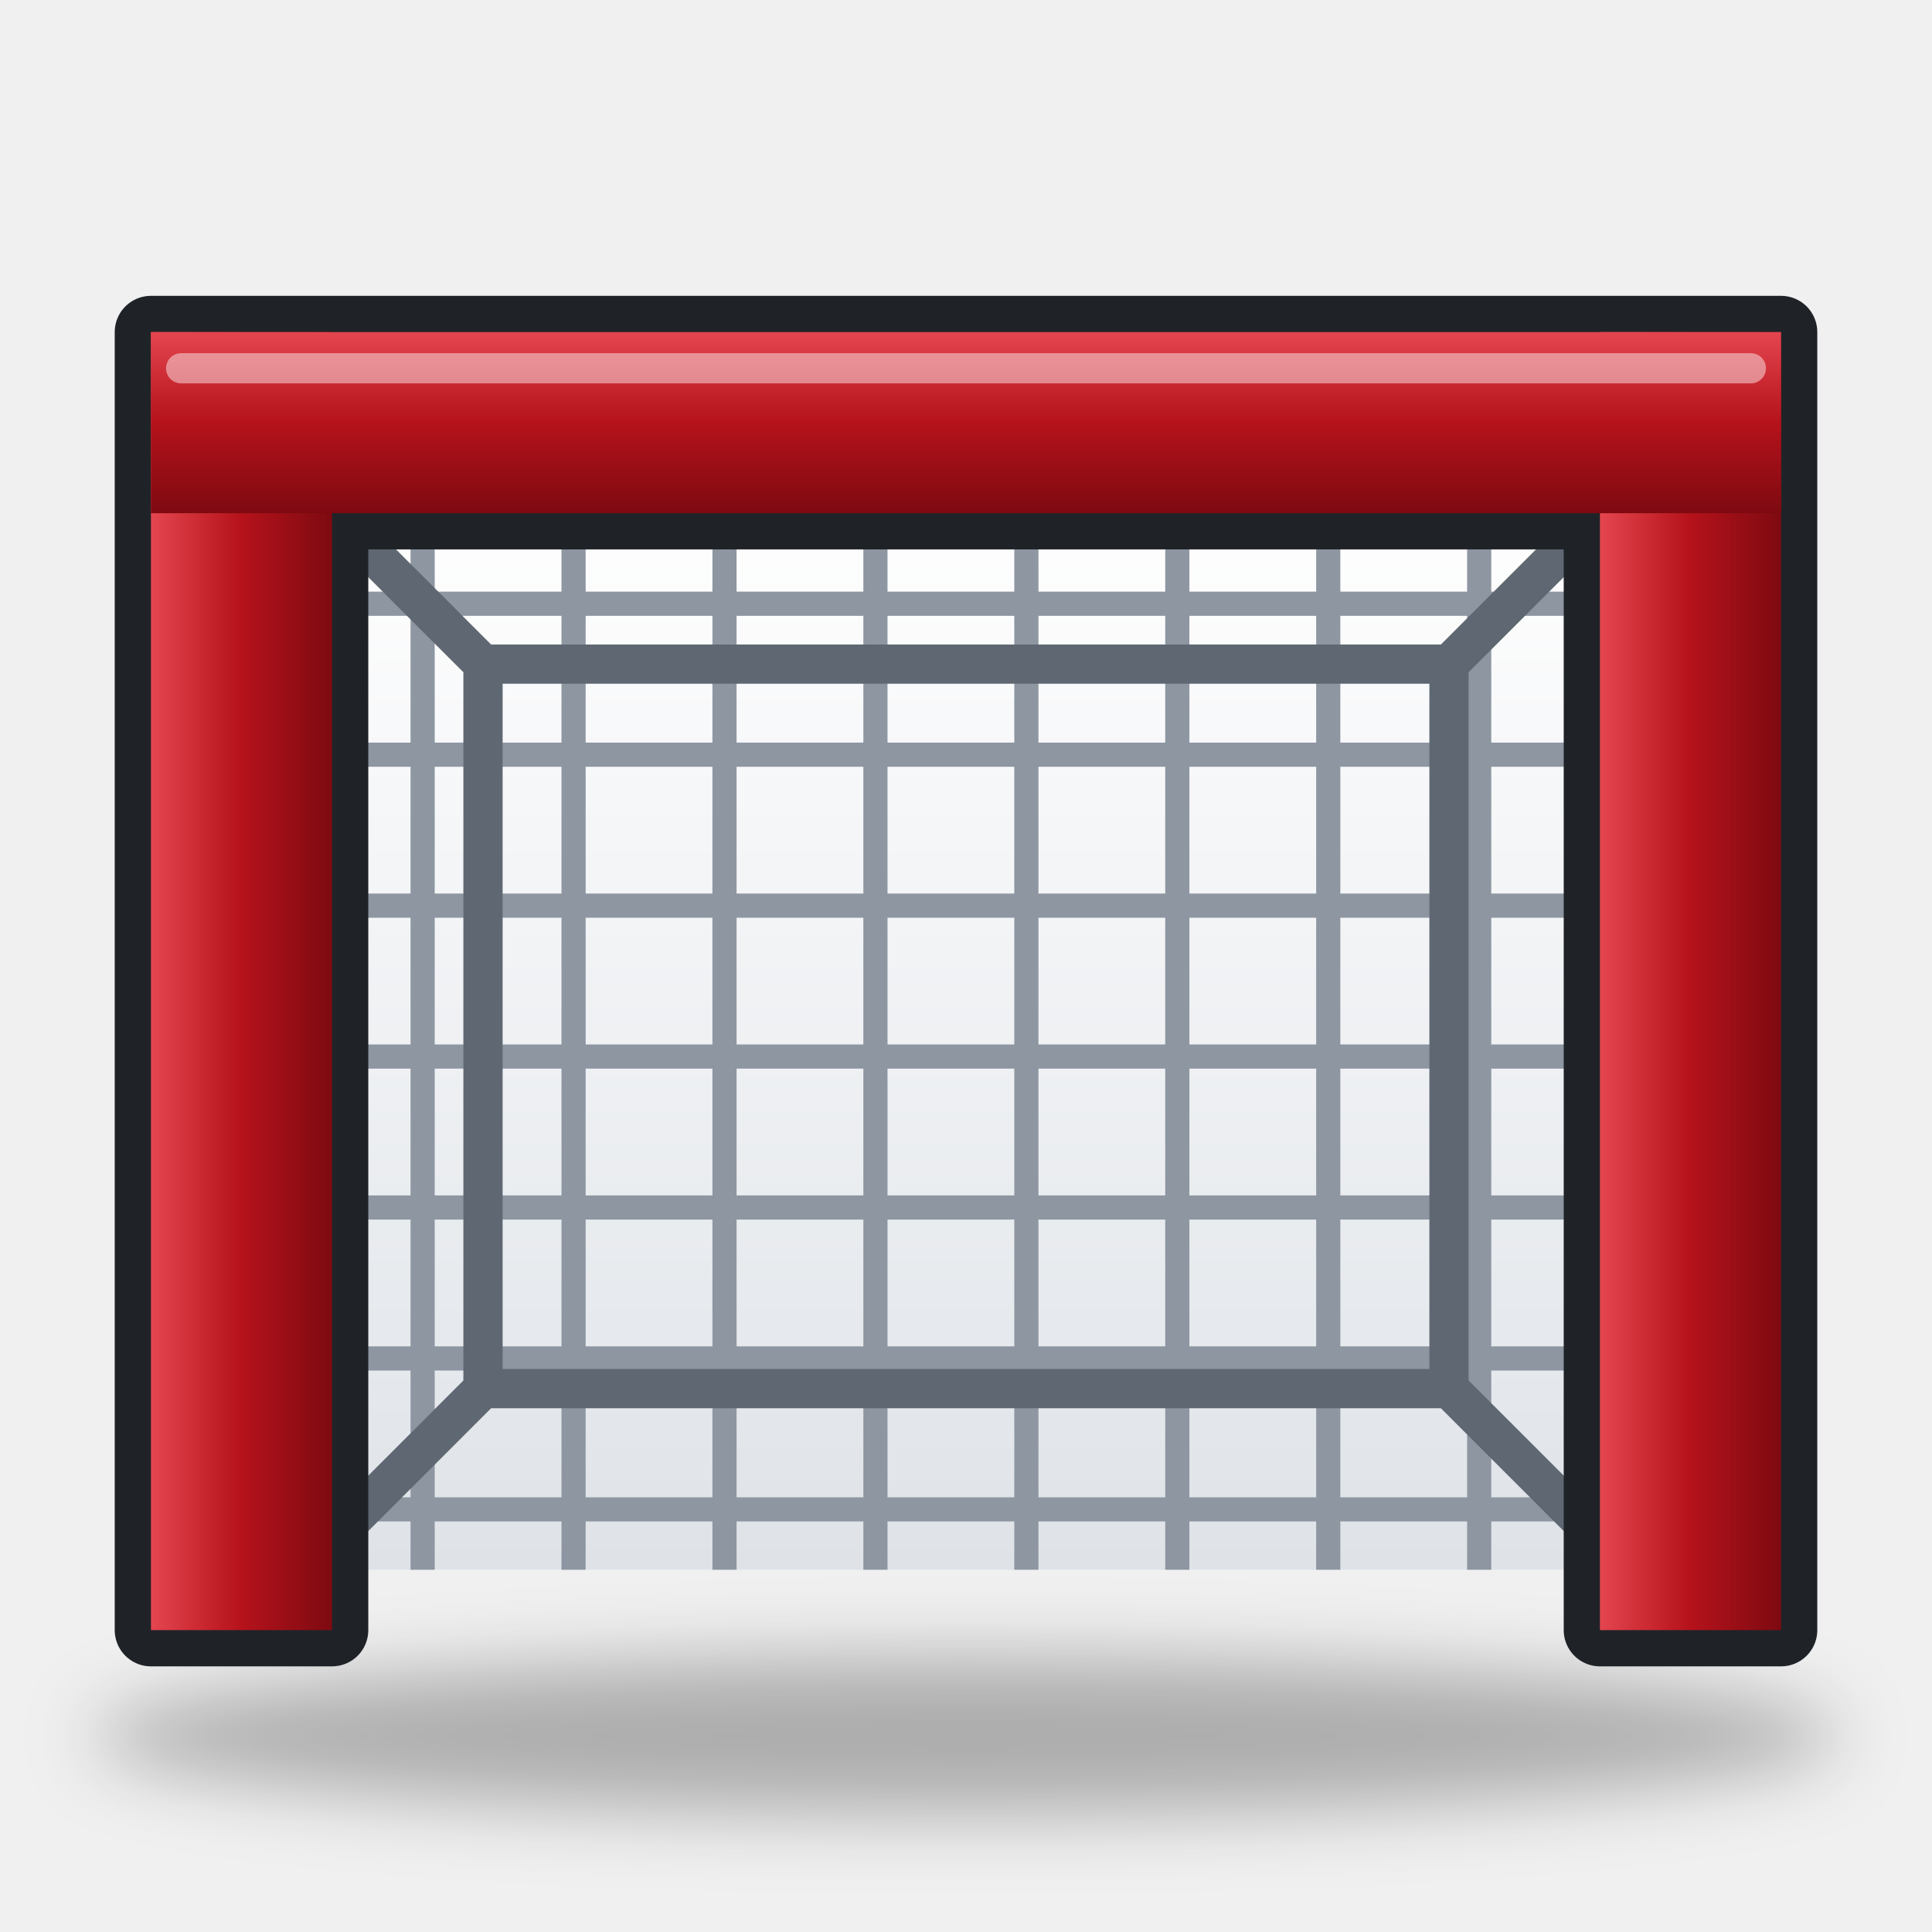
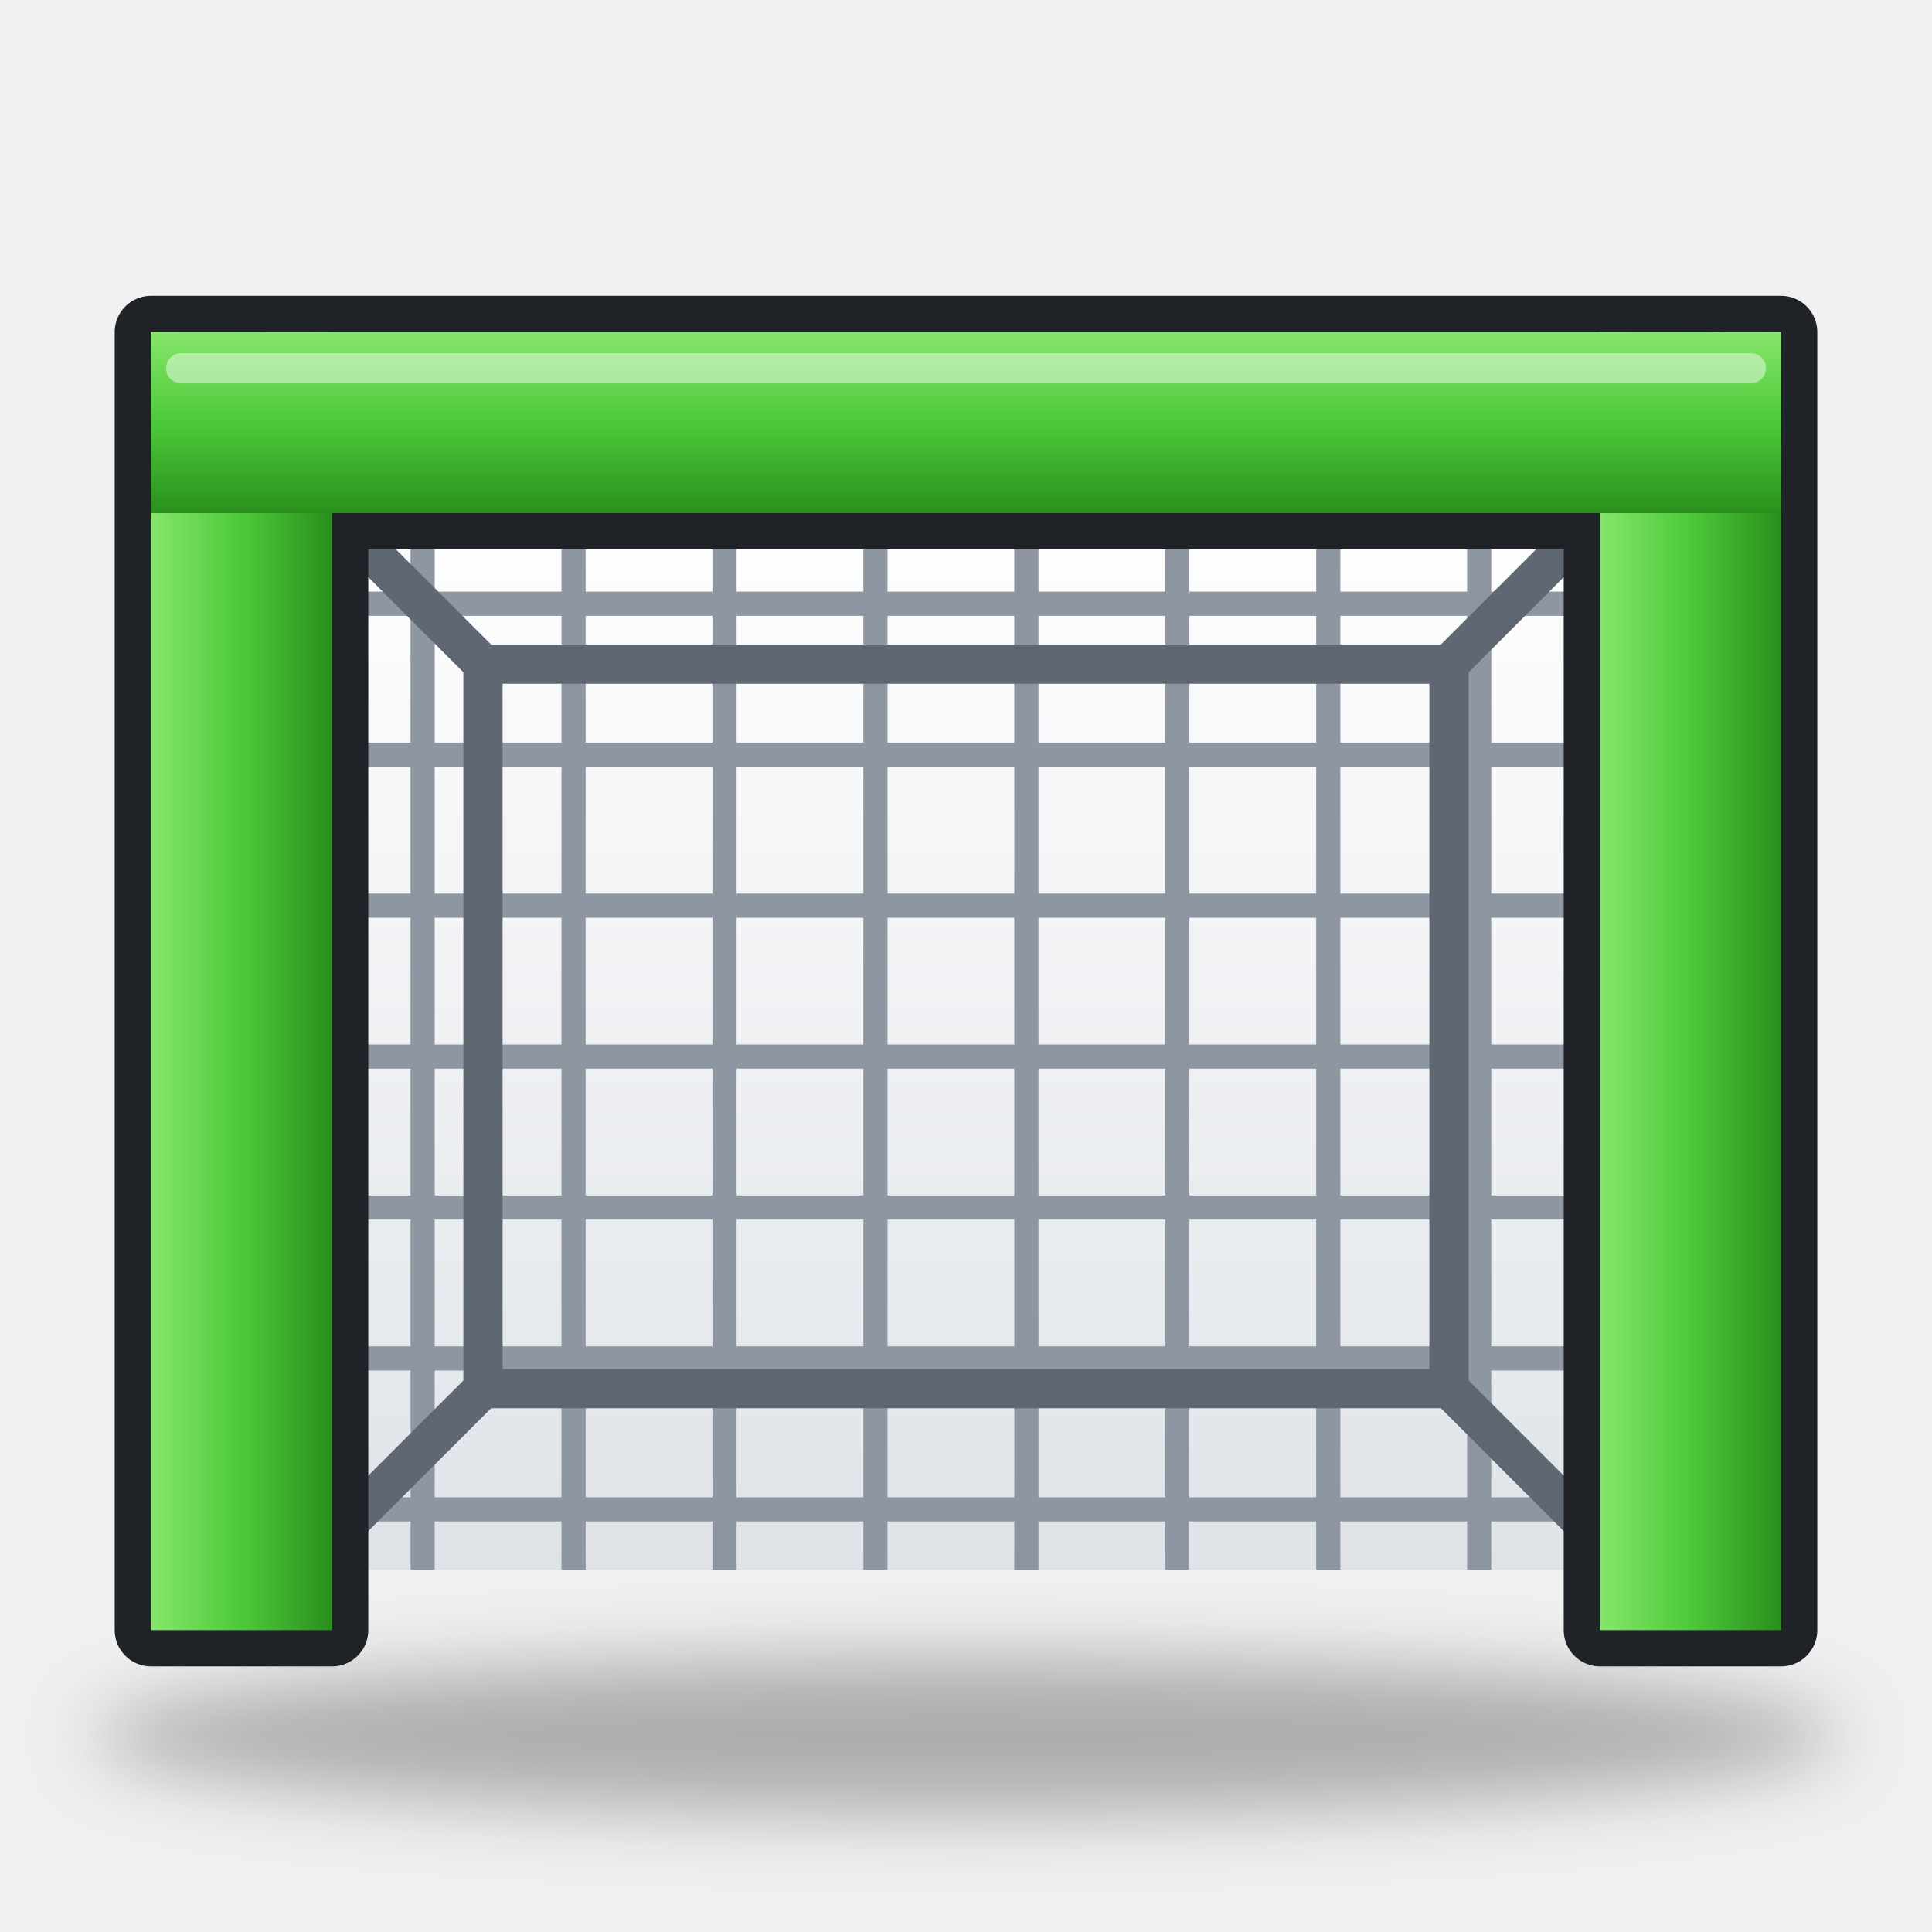
<svg xmlns="http://www.w3.org/2000/svg" width="64" height="64" viewBox="0 0 64 64">
  <defs>
    <linearGradient id="post" x1="0" y1="0" x2="1" y2="0">
-       <stop offset="0" stop-color="#e4454e" />
-       <stop offset=".5" stop-color="#b5121b" />
-       <stop offset="1" stop-color="#7e0a11" />
+       <stop offset="0" stop-color="#86e66a" />
+       <stop offset=".5" stop-color="#4cc93a" />
+       <stop offset="1" stop-color="#2a8f1c" />
    </linearGradient>
    <linearGradient id="bar" x1="0" y1="0" x2="0" y2="1">
-       <stop offset="0" stop-color="#e4454e" />
-       <stop offset=".5" stop-color="#b5121b" />
-       <stop offset="1" stop-color="#7e0a11" />
+       <stop offset="0" stop-color="#86e66a" />
+       <stop offset=".5" stop-color="#4cc93a" />
+       <stop offset="1" stop-color="#2a8f1c" />
    </linearGradient>
    <linearGradient id="net" x1="0" y1="0" x2="0" y2="1">
      <stop offset="0" stop-color="#ffffff" />
      <stop offset="1" stop-color="#dfe3e8" />
    </linearGradient>
    <clipPath id="mouth">
      <rect x="10" y="16" width="44" height="36" />
    </clipPath>
    <filter id="sh" x="-20%" y="-50%" width="140%" height="200%">
      <feGaussianBlur stdDeviation="1.2" />
    </filter>
  </defs>
  <ellipse cx="32" cy="57.5" rx="29" ry="2.6" fill="#000" opacity=".28" filter="url(#sh)" />
  <rect x="10" y="16" width="44" height="36" fill="url(#net)" />
  <g clip-path="url(#mouth)">
    <path d="M14 16 V52 M19 16 V52 M24 16 V52 M29 16 V52 M34 16 V52 M39 16 V52 M44 16 V52 M49 16 V52 M10 20 H54 M10 25 H54 M10 30 H54 M10 35 H54 M10 40 H54 M10 45 H54 M10 50 H54 " stroke="#8d96a1" stroke-width=".8" />
    <path d="M16 22 H48 V46 H16 Z M10 16 L16 22 M54 16 L48 22 M10 52 L16 46 M54 52 L48 46" fill="none" stroke="#5f6872" stroke-width="1.3" stroke-linejoin="round" />
  </g>
  <path d="M5 54 V11 H59 V54 H53 V17 H11 V54 Z" fill="#1f2328" stroke="#1f2328" stroke-width="2.4" stroke-linejoin="round" />
  <rect x="5" y="11" width="6" height="43" fill="url(#post)" />
  <rect x="53" y="11" width="6" height="43" fill="url(#post)" />
  <rect x="5" y="11" width="54" height="6" fill="url(#bar)" />
  <path d="M6 12.2 H58" stroke="#fff" stroke-opacity=".45" stroke-width="1" stroke-linecap="round" />
</svg>
